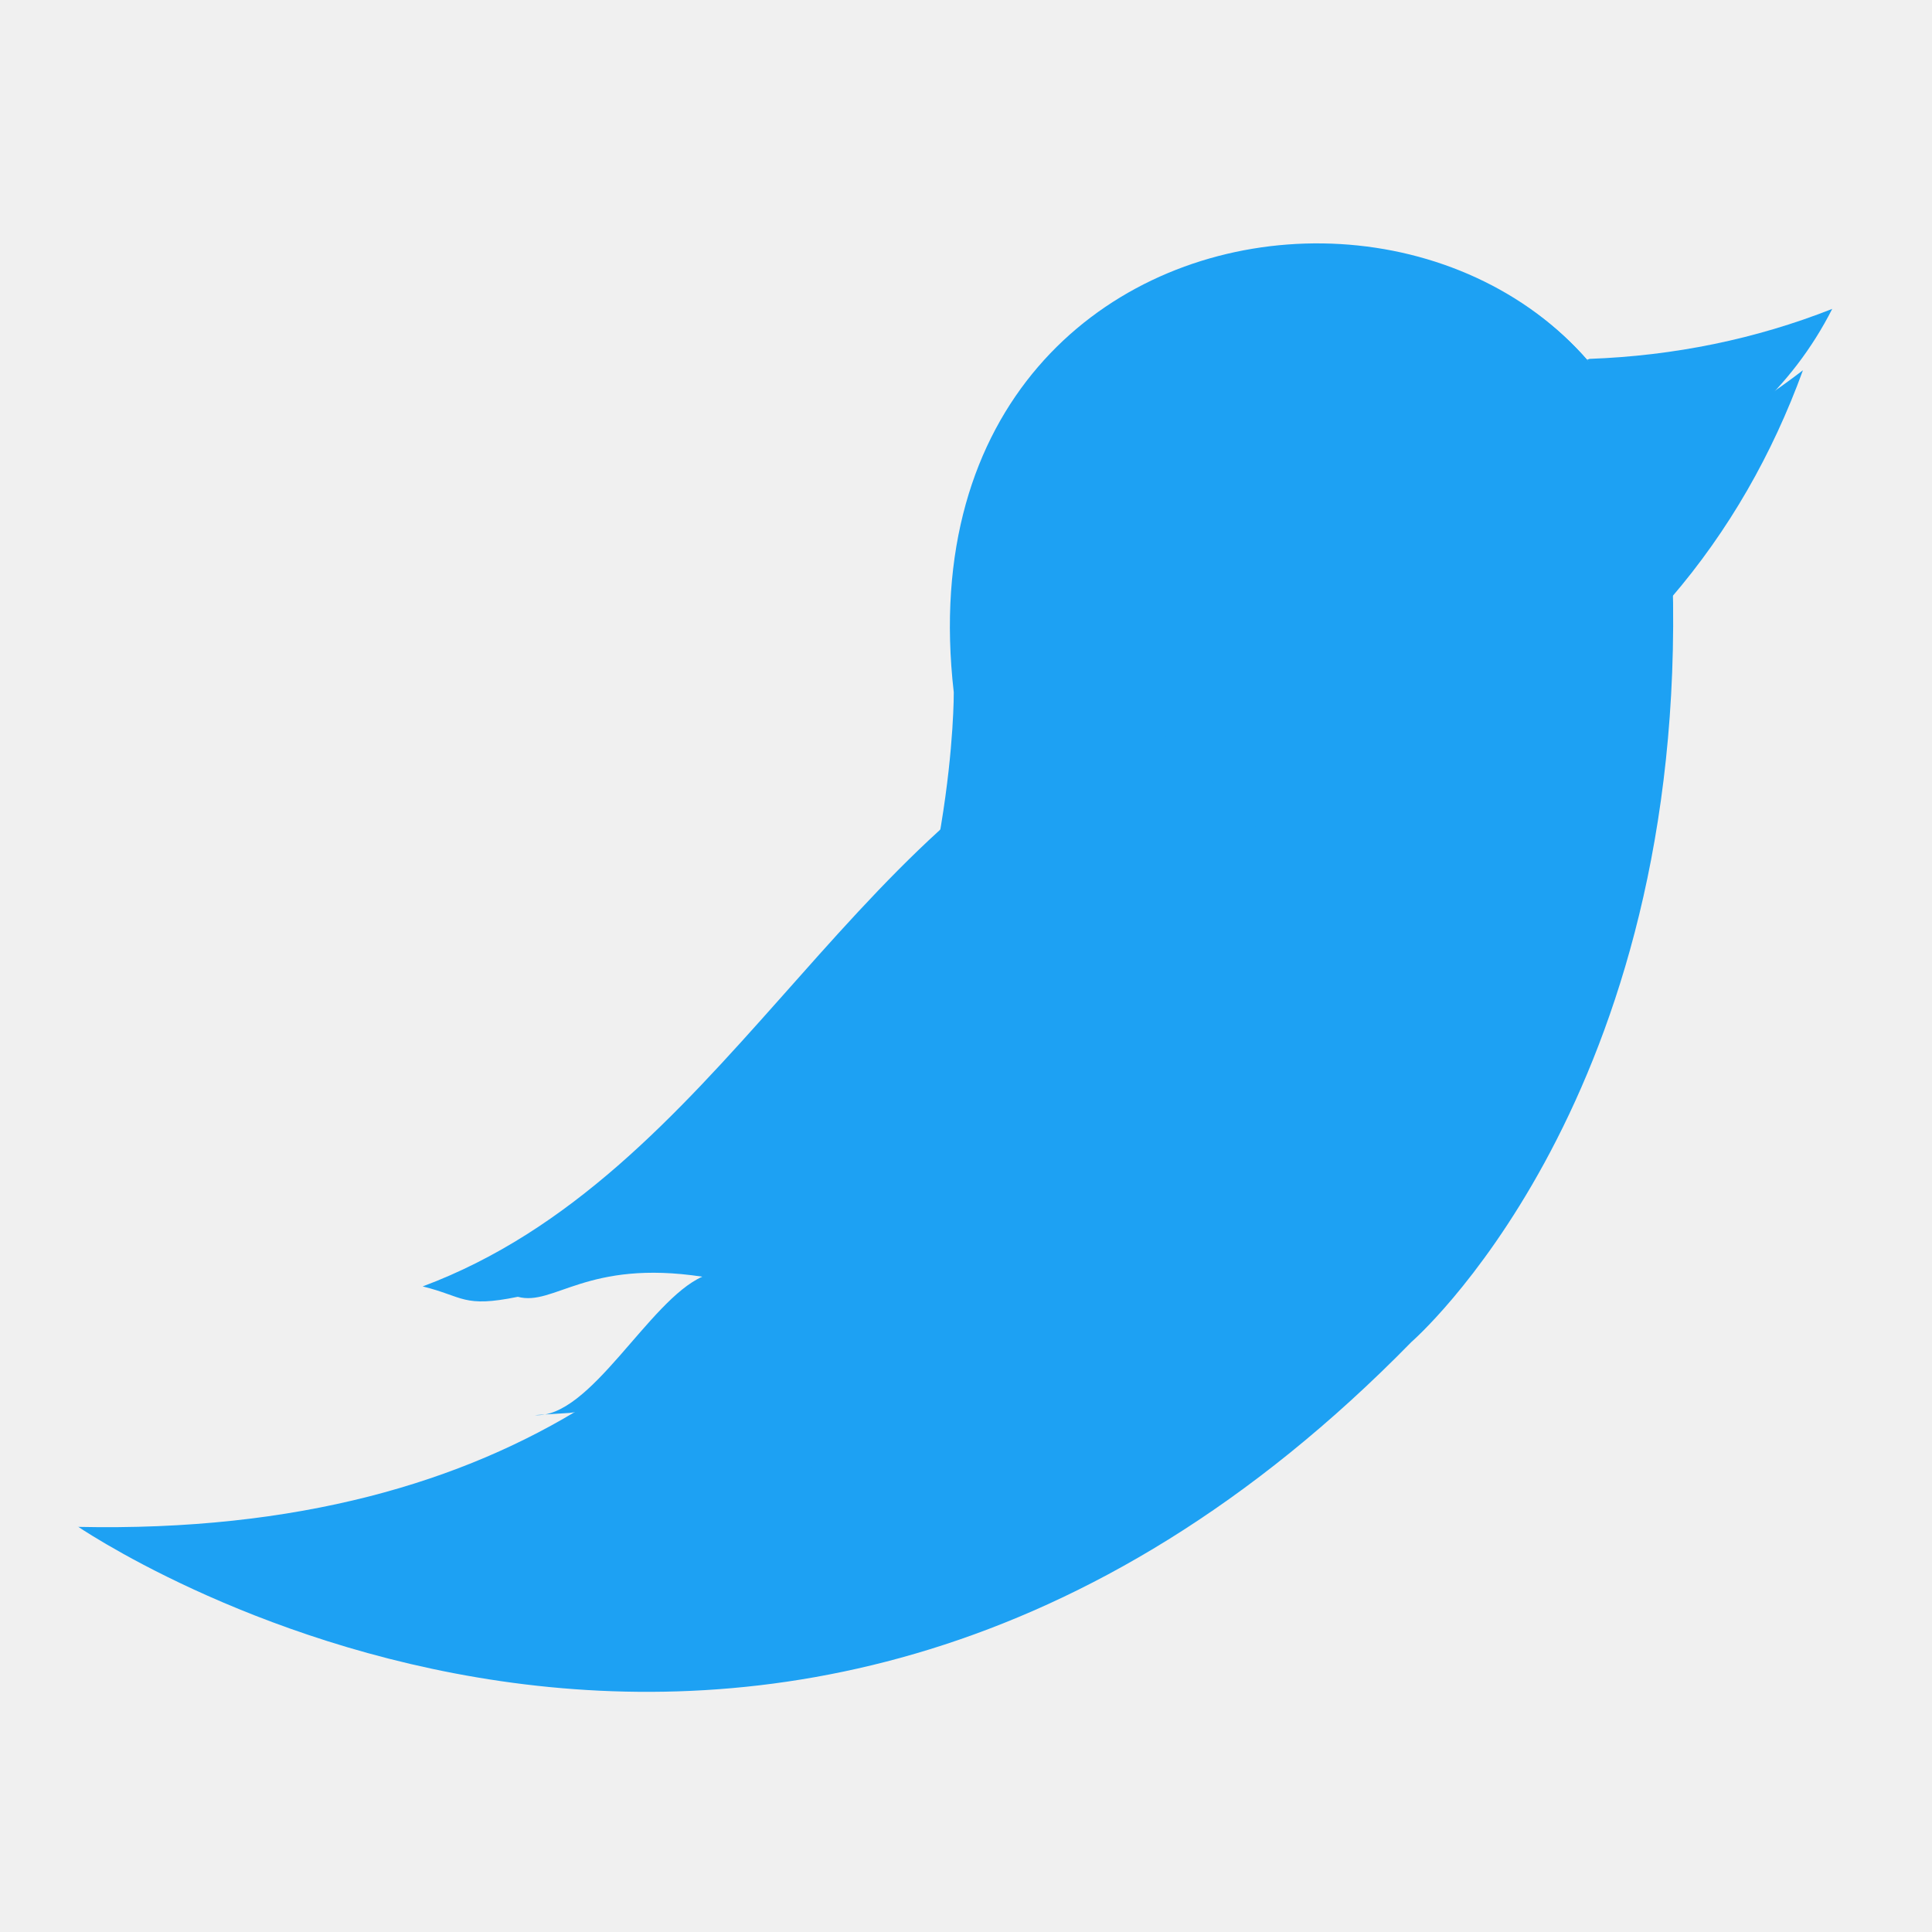
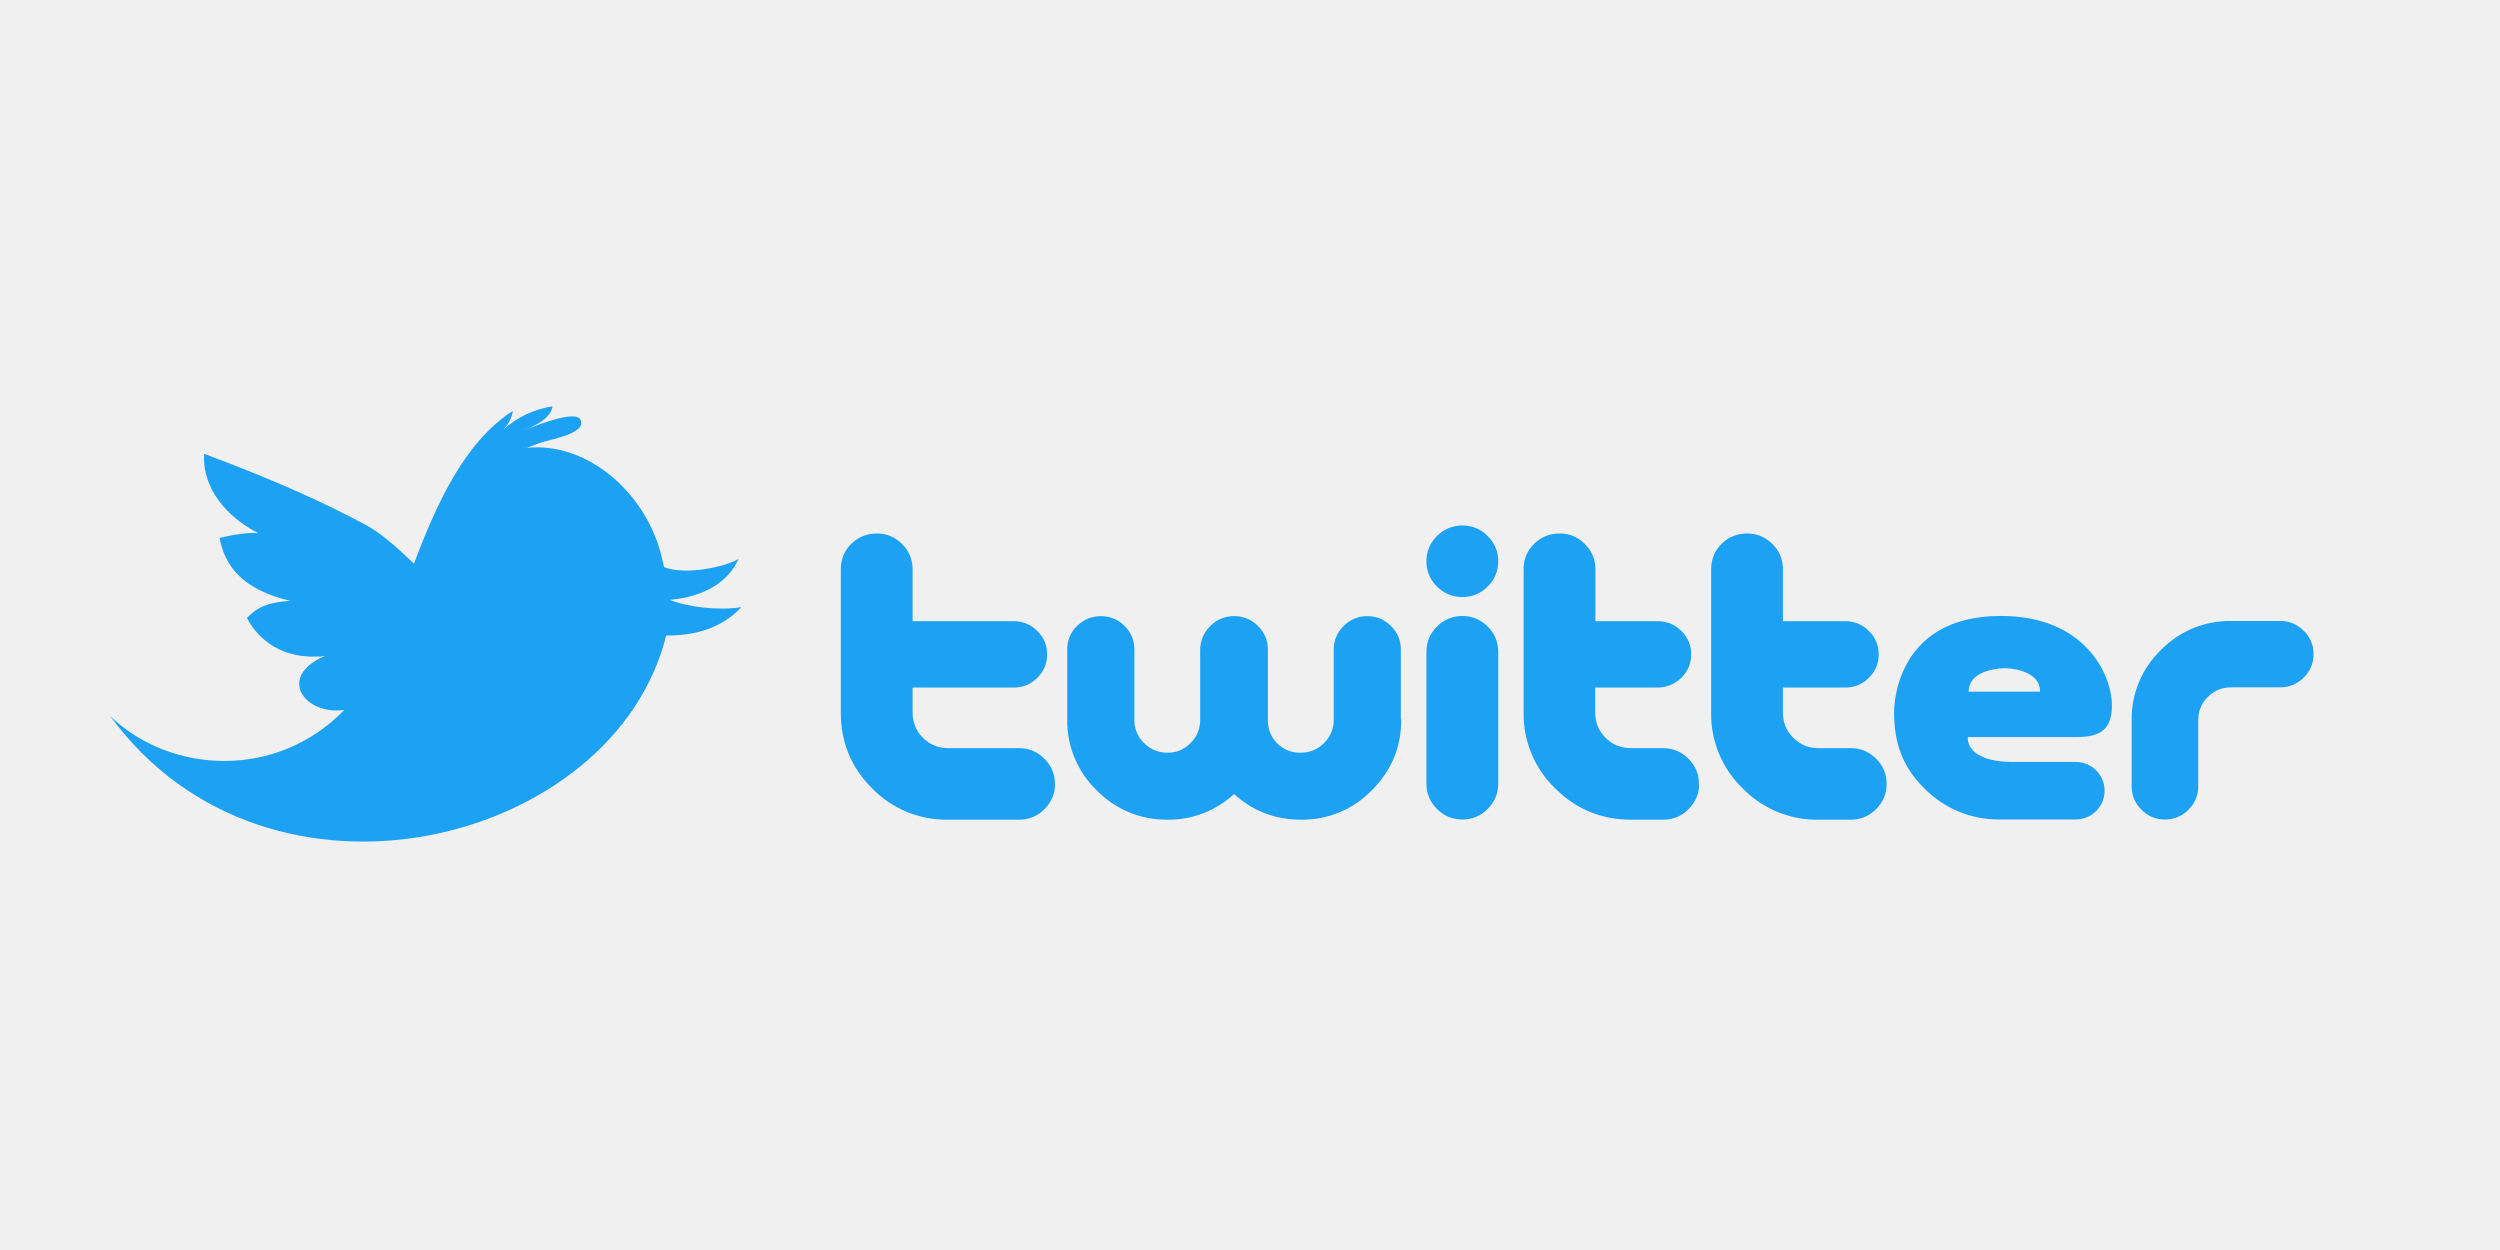
- <svg xmlns="http://www.w3.org/2000/svg" xmlns:xlink="http://www.w3.org/1999/xlink" viewBox="0 0 512 512" width="512" height="512" preserveAspectRatio="xMidYMid meet" style="width: 100%; height: 100%; transform: translate3d(0px, 0px, 0px); content-visibility: visible;" id="Twitter">
-   <defs>
-     <clipPath id="__lottie_element_3638">
-       <rect width="512" height="512" x="0" y="0" />
-     </clipPath>
-     <symbol id="__lottie_element_3642">
-       <g>
-         <g clip-path="url(#__lottie_element_3643)" transform="matrix(1,0,0,1,256,256)" opacity="1" style="display: block;">
-           <g opacity="1" transform="matrix(1,0,0,1,0,0)">
-             <path stroke-linecap="round" stroke-linejoin="round" fill-opacity="0" stroke="rgb(29,161,243)" stroke-opacity="1" stroke-width="250" d=" M98,-250 C98,-250 120,-8 20,74 C-59.539,139.222 -158.058,155.098 -235.299,147.793" />
-           </g>
-         </g>
-       </g>
-     </symbol>
-     <clipPath id="__lottie_element_3643">
-       <path fill="#ffffff" clip-rule="nonzero" d=" M-235.5,148.635 C-235.5,148.635 -52.743,275.19 118.56,100.12 C118.56,100.12 189.444,38.782 187.886,-95.735 C186.329,-230.252 -20.566,-223.541 -3.241,-72.535 C-3.241,-72.535 -1.448,153.77 -235.5,148.635" fill-opacity="1" />
-     </clipPath>
-     <mask id="__lottie_element_3642_1" mask-type="alpha">
-       <use xlink:href="#__lottie_element_3642" />
-     </mask>
-   </defs>
-   <g clip-path="url(#__lottie_element_3638)">
-     <g mask="url(#__lottie_element_3642_1)" style="display: block;">
-       <g transform="matrix(1,0,0,1,20,63.99998)" opacity="1">
-         <g opacity="1" transform="matrix(1,0,0,1,0,0)">
-           <path fill="rgb(29,161,243)" fill-opacity="1" d=" M0,340.135 C0,340.135 182.757,466.69 354.06,291.62 C354.06,291.62 424.944,230.282 423.386,95.765 C421.829,-38.752 214.934,-32.041 232.259,118.965 C232.259,118.965 234.052,345.27 0,340.135z" />
-         </g>
-       </g>
-     </g>
-     <g transform="matrix(0.9055242,-0.4242947,0.4242947,0.9055242,62.1971,186.2807)" opacity="1" style="display: block;">
-       <g opacity="1" transform="matrix(1,0,0,1,0,0)">
-         <path fill="rgb(29,161,243)" fill-opacity="1" d=" M212.394,96.05 C212.672,97.785 213,99.502 213.384,101.197 C132.97,97.264 63.139,167.961 -20.499,161.162 C-11.78,168.191 -13.272,170.873 1.169,174.352 C8.745,180.769 21.96,173.066 47.697,190.269 C32.145,189.974 4.876,211.764 -8.041,204.666 C-8.041,204.666 0.499,208.026 0.499,208.026 C21.512,215.179 33.523,204.497 77.504,213.502 C69.621,215.665 61.049,216.687 52.142,216.687 C45.949,216.687 39.697,216.334 33.837,215.036 C46.062,252.419 80.262,280.141 121.199,282.308 C144.365,276.216 171.433,269.21 201.53,261.615 C266.732,245.162 239.619,156.517 212.394,96.05z" />
-       </g>
-     </g>
-     <g transform="matrix(0.9707655,-0.2400301,0.2400301,0.9707655,421.7783,111.986)" opacity="1" style="display: block;">
-       <g opacity="1" transform="matrix(1,0,0,1,0,0)">
-         <path fill="rgb(29,161,243)" fill-opacity="1" d=" M0,15.457 C4.272,26.866 6.82,38.893 8.231,50.455 C8.57,50.379 8.907,50.297 9.24,50.208 C28.412,36.587 44.543,19.59 57.688,0.02 C57.688,0.02 57.688,0 57.688,0 C40.13,7.688 21.452,12.8 1.947,15.277 C1.965,15.268 0.777,15.379 0,15.457z" />
-       </g>
-     </g>
-     <g transform="matrix(0.9869714,0.1608955,-0.1608955,0.9869714,424.4472,71.89852)" opacity="1" style="display: block;">
-       <g opacity="1" transform="matrix(1,0,0,1,0,0)">
-         <path fill="rgb(29,161,243)" fill-opacity="1" d=" M20.064,53.01 C39.763,41.018 54.808,22.395 61.916,0 C43.218,11.148 22.573,19.013 0.572,23.417 C0.572,23.417 0,23.737 0,23.737 C7.866,32.673 13.554,43.169 17.63,54.229 C18.432,53.828 19.245,53.421 20.064,53.01z" />
-       </g>
-     </g>
-   </g>
+ <svg xmlns="http://www.w3.org/2000/svg" width="120" height="60" fill="#1da1f2">
+   <path d="M99.064 34.228c-.014.003-.028.002-.042.004l.072-.01c-.01.001-.02.006-.03.008zm-48.422 3.4a1.65 1.65 0 0 1-.508 1.212 1.663 1.663 0 0 1-1.217.505H45.5a4.97 4.97 0 0 1-3.641-1.506c-1.008-1.005-1.5-2.214-1.5-3.63v-6.883c0-.485.167-.892.503-1.223s.746-.495 1.23-.495a1.64 1.64 0 0 1 1.208.505c.336.336.505.74.505 1.212v2.493h4.852c.44 0 .818.156 1.133.468s.472.686.472 1.124a1.53 1.53 0 0 1-.47 1.124 1.55 1.55 0 0 1-1.13.468h-4.857v1.206c0 .473.165.875.497 1.206s.734.496 1.208.496h3.4c.473 0 .88.17 1.217.506a1.65 1.65 0 0 1 .508 1.212zm39.916 0a1.65 1.65 0 0 1-.507 1.212 1.662 1.662 0 0 1-1.216.505h-1.548a4.97 4.97 0 0 1-3.642-1.506 4.94 4.94 0 0 1-1.51-3.63v-6.883c0-.485.167-.892.503-1.223s.745-.495 1.23-.495a1.64 1.64 0 0 1 1.208.505 1.65 1.65 0 0 1 .504 1.212v2.493h2.993a1.55 1.55 0 0 1 1.132.468c.315.312.472.686.472 1.124a1.53 1.53 0 0 1-.47 1.124 1.55 1.55 0 0 1-1.13.468H85.58v1.206c0 .473.165.875.497 1.206s.734.496 1.208.496h1.55c.473 0 .88.17 1.217.506a1.65 1.65 0 0 1 .507 1.212zm-9 0c0 .47-.17.875-.507 1.212a1.662 1.662 0 0 1-1.217.505h-1.548c-1.42 0-2.633-.502-3.64-1.506a4.94 4.94 0 0 1-1.512-3.63v-6.883a1.65 1.65 0 0 1 .503-1.223c.336-.33.746-.495 1.23-.495a1.64 1.64 0 0 1 1.208.505c.336.336.505.74.505 1.212v2.493h2.992c.44 0 .818.156 1.133.468a1.52 1.52 0 0 1 .471 1.124 1.53 1.53 0 0 1-.47 1.124c-.313.3-.7.468-1.128.468H76.57v1.206c0 .473.165.875.497 1.206s.734.496 1.208.496h1.55c.473 0 .88.17 1.217.506a1.65 1.65 0 0 1 .507 1.212zM67.26 34.54c0 1.325-.47 2.456-1.414 3.396a4.64 4.64 0 0 1-3.405 1.409c-1.214 0-2.283-.4-3.207-1.23a4.61 4.61 0 0 1-3.187 1.229 4.65 4.65 0 0 1-3.406-1.409 4.62 4.62 0 0 1-1.413-3.396v-3.355a1.53 1.53 0 0 1 .474-1.144c.315-.3.695-.464 1.137-.464a1.56 1.56 0 0 1 1.137.464c.316.3.474.7.474 1.145v3.357a1.53 1.53 0 0 0 .465 1.126 1.56 1.56 0 0 0 1.13.463c.43 0 .8-.153 1.1-.463a1.53 1.53 0 0 0 .464-1.126v-3.34c0-.44.16-.822.475-1.144a1.57 1.57 0 0 1 1.16-.483 1.56 1.56 0 0 1 1.14.473c.317.316.475.694.475 1.136v3.357a1.53 1.53 0 0 0 1.565 1.589c.443 0 .82-.153 1.13-.463a1.53 1.53 0 0 0 .465-1.126v-3.357c0-.442.158-.82.474-1.136a1.551 1.551 0 0 1 1.137-.473c.443 0 .822.158 1.138.473s.473.693.473 1.135v3.355zm4.655-7.6a1.65 1.65 0 0 1-.507 1.213 1.662 1.662 0 0 1-1.216.505 1.67 1.67 0 0 1-1.217-.505 1.652 1.652 0 0 1-.506-1.212c0-.472.17-.876.506-1.212a1.662 1.662 0 0 1 1.217-.505 1.66 1.66 0 0 1 1.216.505c.338.336.507.74.507 1.212zm0 10.677a1.66 1.66 0 0 1-.507 1.214 1.66 1.66 0 0 1-1.216.505c-.473 0-.878-.168-1.217-.505a1.655 1.655 0 0 1-.506-1.214v-6.33c0-.472.17-.877.506-1.213a1.662 1.662 0 0 1 1.217-.506 1.66 1.66 0 0 1 1.216.506c.338.336.507.74.507 1.213zM111.05 31.4c0 .437-.157.812-.472 1.124a1.54 1.54 0 0 1-1.129.468h-2.352c-.44 0-.813.154-1.12.46a1.514 1.514 0 0 0-.462 1.117v3.17c0 .438-.156.814-.47 1.127a1.54 1.54 0 0 1-1.127.47c-.437 0-.815-.156-1.128-.47a1.532 1.532 0 0 1-.47-1.125v-3.17a4.58 4.58 0 0 1 1.4-3.366 4.61 4.61 0 0 1 3.378-1.398h2.35a1.54 1.54 0 0 1 1.13.47 1.51 1.51 0 0 1 .47 1.123zm-15.097 7.935c-1.356 0-2.634-.516-3.642-1.546s-1.395-2.153-1.395-3.606c0 0-.098-4.618 5.126-4.618 4.087 0 5.33 2.87 5.33 4.288 0 1.126-.515 1.526-1.688 1.526H94.46s-.2 1.195 2.2 1.195h2.98a1.38 1.38 0 1 1 0 2.76h-3.68zM94.495 33.2h3.43c0-1.127-1.706-1.127-1.706-1.127s-1.724 0-1.724 1.127zM35.58 29.142c-1.067.182-2.613-.008-3.433-.35 1.703-.14 2.856-.914 3.3-1.965-.614.378-2.52.8-3.57.397l-.168-.696c-.8-2.946-3.547-5.32-6.422-5.033l.705-.262c.315-.113 2.173-.416 1.88-1.07-.247-.578-2.517.434-2.944.567.564-.2 1.498-.576 1.597-1.225a4.5 4.5 0 0 0-2.368 1.122c.238-.255.417-.565.455-.9-2.306 1.475-3.653 4.446-4.742 7.33-.856-.83-1.616-1.485-2.296-1.85-1.908-1.023-4.2-2.092-7.773-3.424-.1 1.187.586 2.765 2.6 3.814-.434-.06-1.228.072-1.862.223.258 1.36 1.103 2.48 3.392 3.02-1.046.07-1.587.3-2.076.82.476.947 1.64 2.06 3.73 1.83-2.326 1.004-.95 2.862.944 2.585-3.227 3.338-8.316 3.1-11.238.3 7.628 10.407 24.213 6.154 26.683-3.87 1.854.015 2.94-.642 3.615-1.366z" />
</svg>
